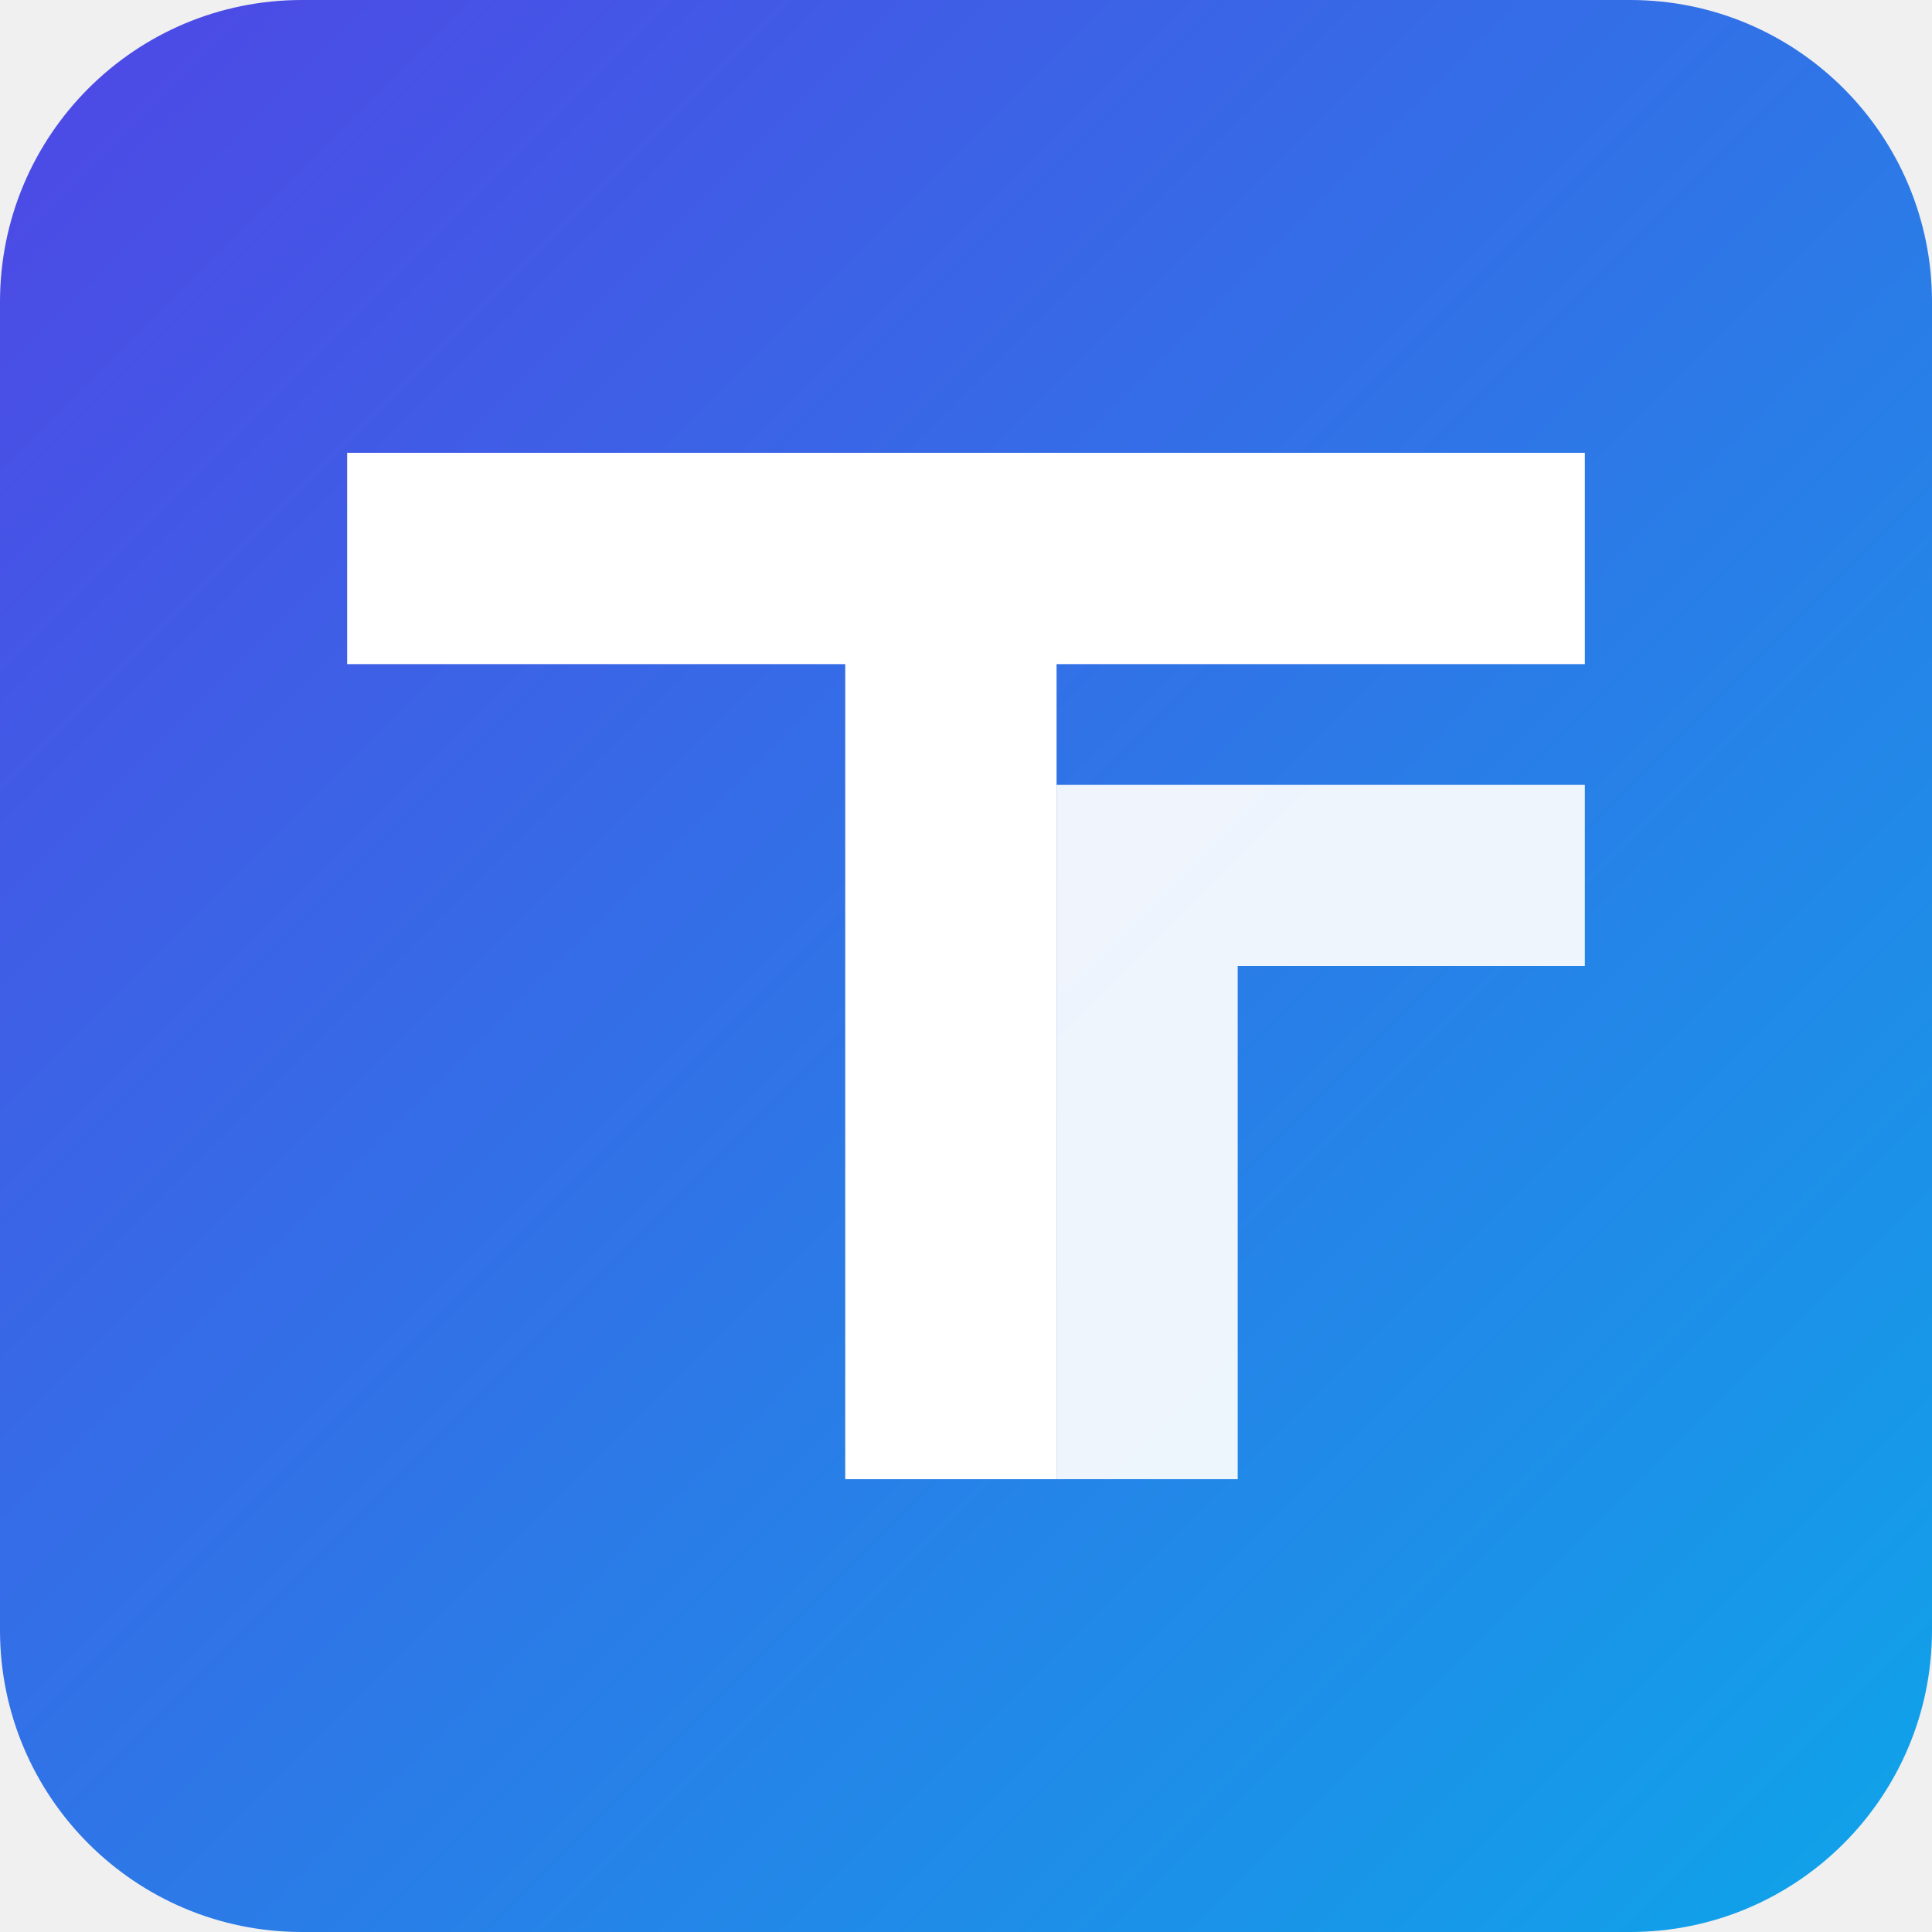
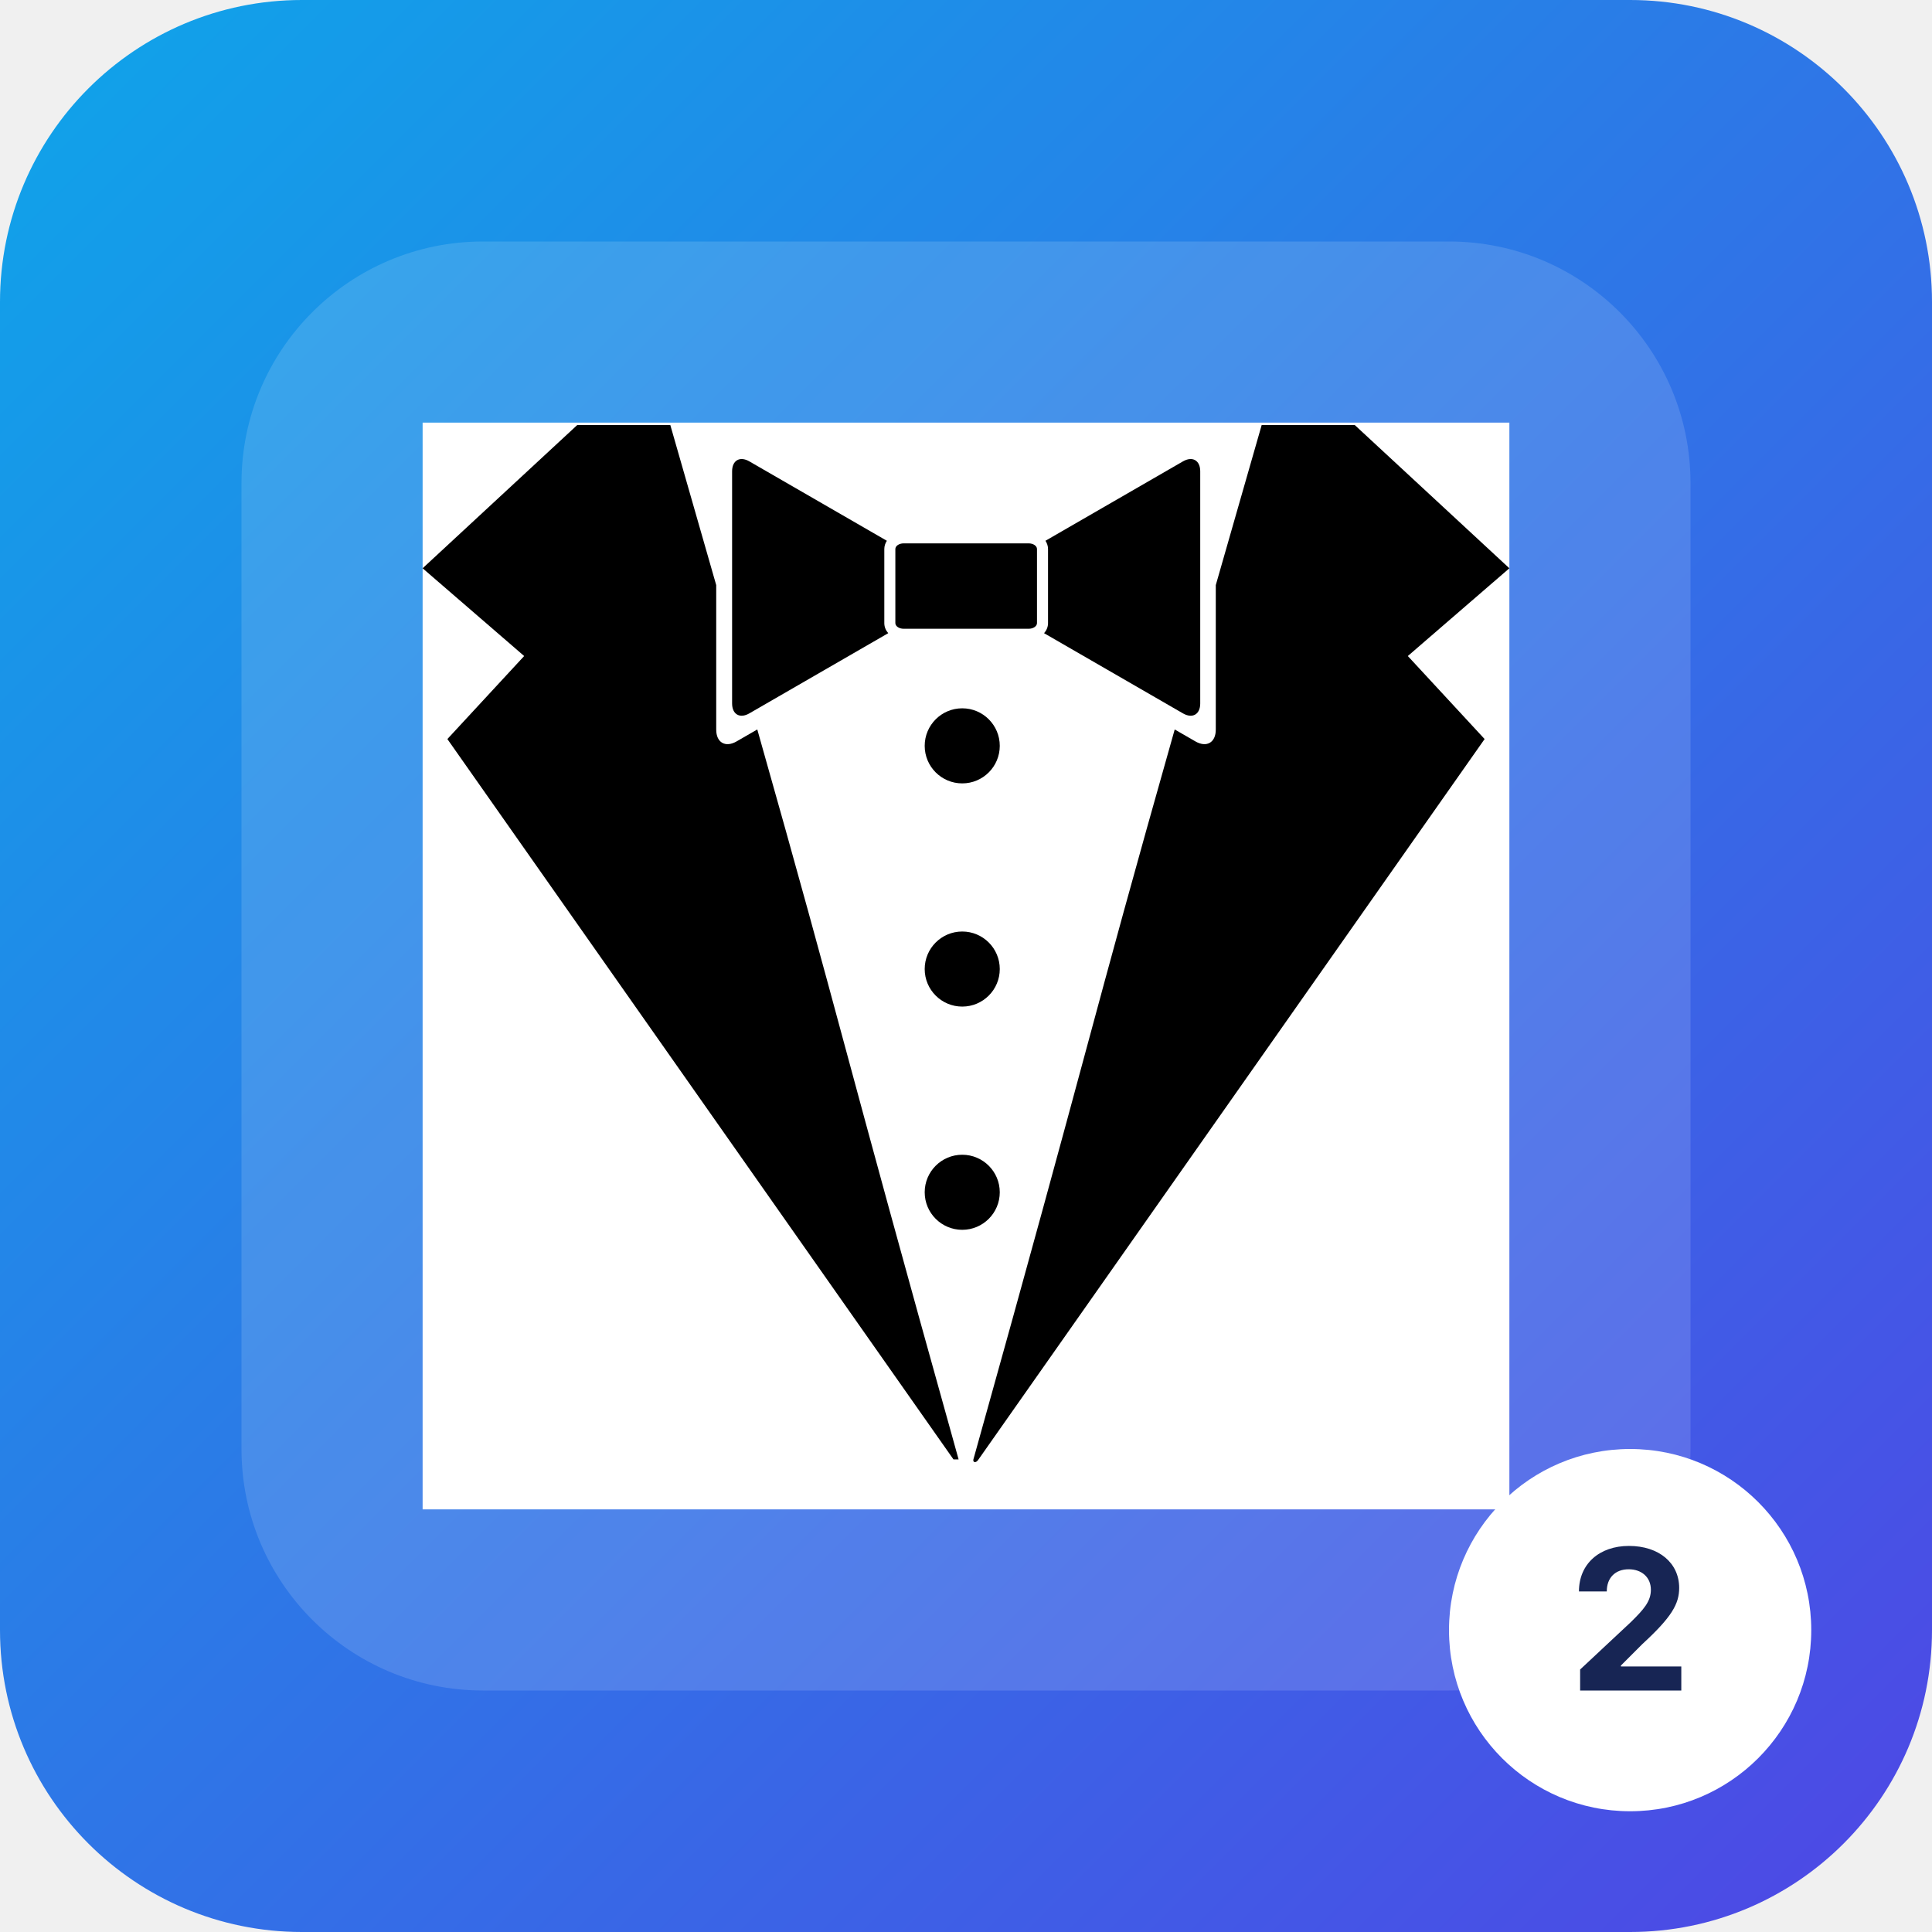
<svg xmlns="http://www.w3.org/2000/svg" viewBox="0 0 128 128" role="img" aria-labelledby="title desc">
  <defs>
    <linearGradient id="g" x1="0%" y1="0%" x2="100%" y2="100%">
-       <stop offset="0%" stop-color="#4f46e5" />
-       <stop offset="100%" stop-color="#0ea5e9" />
+       <stop offset="0%" stop-color="#0ea5e9" />
+       <stop offset="100%" stop-color="#4f46e5" />
    </linearGradient>
  </defs>
  <rect width="128" height="128" rx="20" fill="url(#g)" />
-   <path d="M23 30h82v14H70v54H56V44H23V30Z" fill="#fff" />
-   <path d="M70 52h35v12H82v34H70V52Z" fill="#fff" opacity="0.92" />
+   <rect x="16" y="16" width="96" height="96" rx="16" fill="rgb(255 255 255 / 0.14)" />
+   <rect x="28" y="28" width="72" height="72" fill="#ffffff" />
+   <g transform="translate(28 28) scale(0.1747573)" fill="#000000" fill-rule="evenodd">
+     <path d="M208.805 393.054c45.057-161.12 43.75-161.848 76.32-276.73l7.832 4.523c4.255 2.458 7.738.448 7.738-4.455V61.606c8.643-30.27 15.416-53.66 17.4-60.693h35.287L412 55.217l-38.498 33.27 29.11 31.473-191.86 273.094c-.938 1.542-2.244 1.19-1.947 0zm20.96-347.278c1.733 0 3.148.958 3.148 2.147V76c0 1.186-1.415 2.15-3.147 2.15H182.37c-1.742 0-3.153-.96-3.153-2.15V47.923c0-1.185 1.41-2.147 3.153-2.147h47.396z" />
+     <path d="M288.265 14.688l-52.14 30.1c.605.92.973 1.98.973 3.136v28.078c0 1.457-.565 2.77-1.496 3.83l52.663 30.402c3.59 2.073 6.535.377 6.535-3.764V18.456c0-4.145-2.944-5.836-6.535-3.768zM175.03 76V47.923c0-1.15.368-2.21.966-3.13l-52.14-30.105c-3.588-2.068-6.53-.376-6.53 3.768v88.013c0 4.14 2.938 5.84 6.53 3.76l52.66-30.405c-.926-1.06-1.487-2.37-1.487-3.827z" />
+     <path d="M201.248 393.054h1.947c-45.05-161.12-43.753-161.848-76.32-276.73l-7.833 4.523c-4.253 2.458-7.737.448-7.737-4.455V61.606C102.66 31.336 95.89 7.946 93.9.913H58.617L0 55.217l38.494 33.27-29.11 31.473 191.864 273.094z" />
+     <circle cx="204.572" cy="122.538" r="14.231" />
+     <circle cx="204.572" cy="207.156" r="14.231" />
+     <circle cx="204.572" cy="291.785" r="14.23" />
+   </g>
+   <circle cx="108" cy="108" r="12" fill="#ffffff" />
+   <text x="108" y="112" text-anchor="middle" font-size="13" font-family="Segoe UI, Inter, Arial, sans-serif" font-weight="700" fill="#172554">2</text>
</svg>
